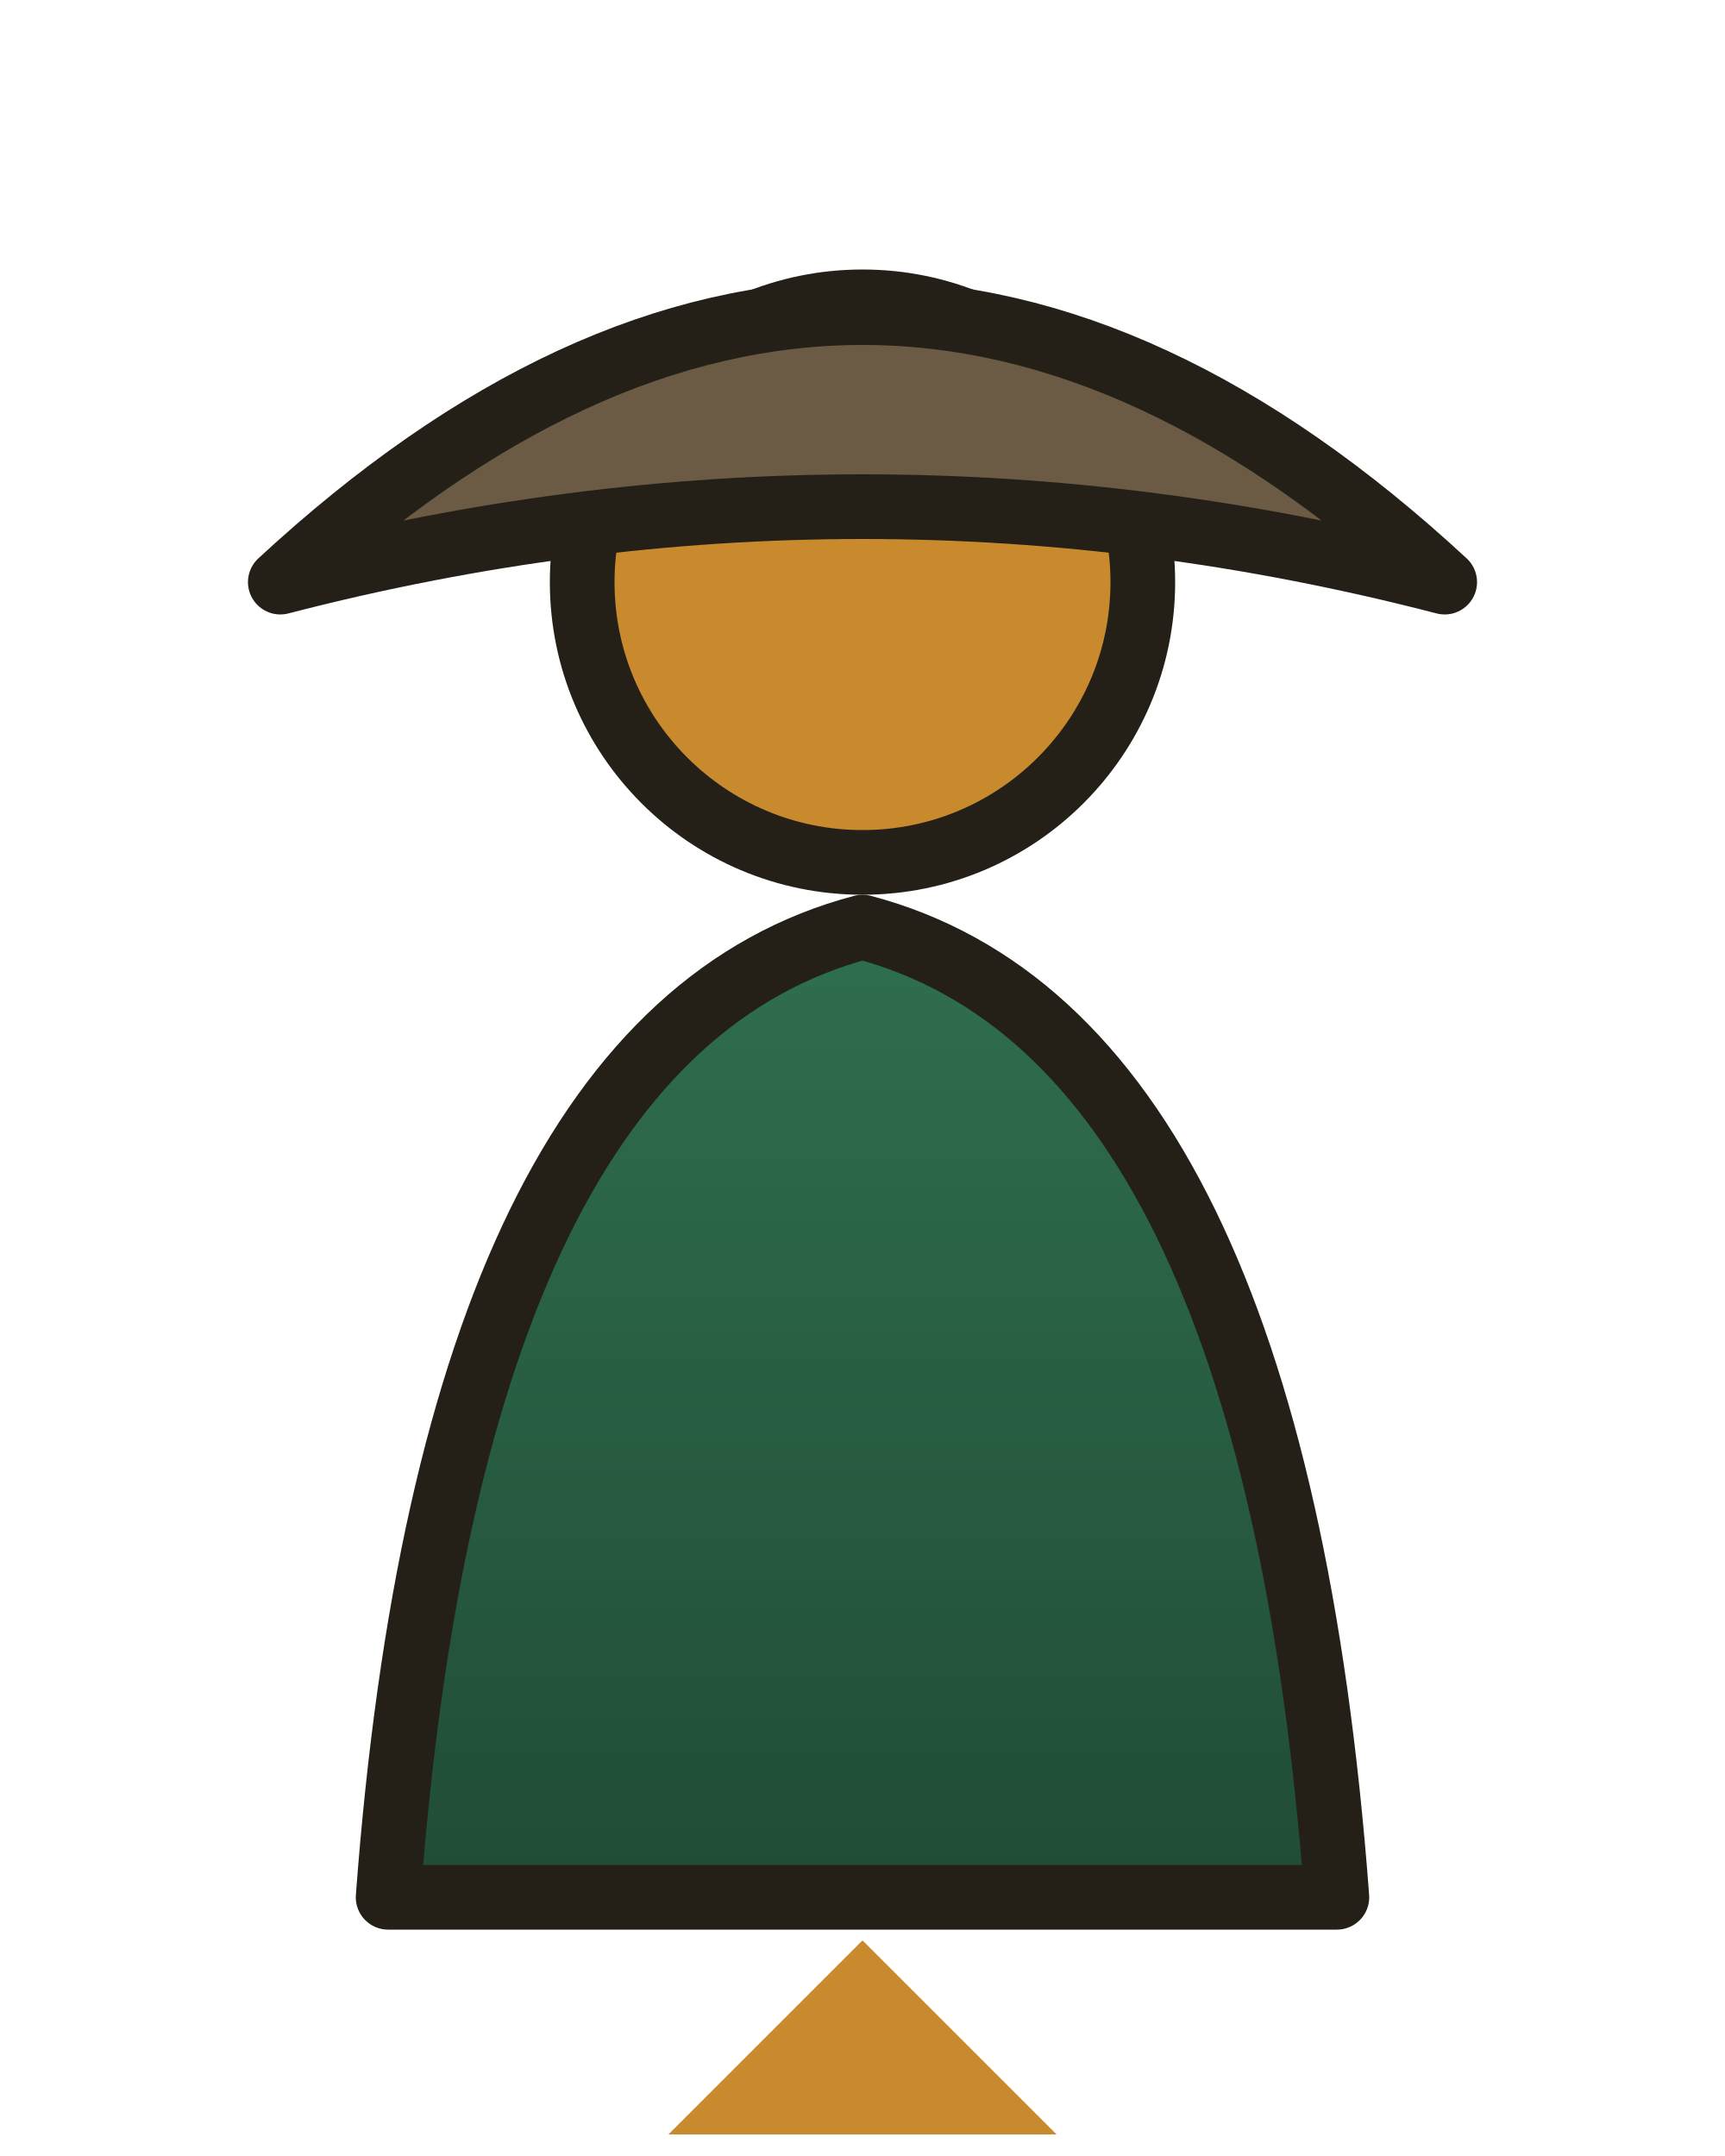
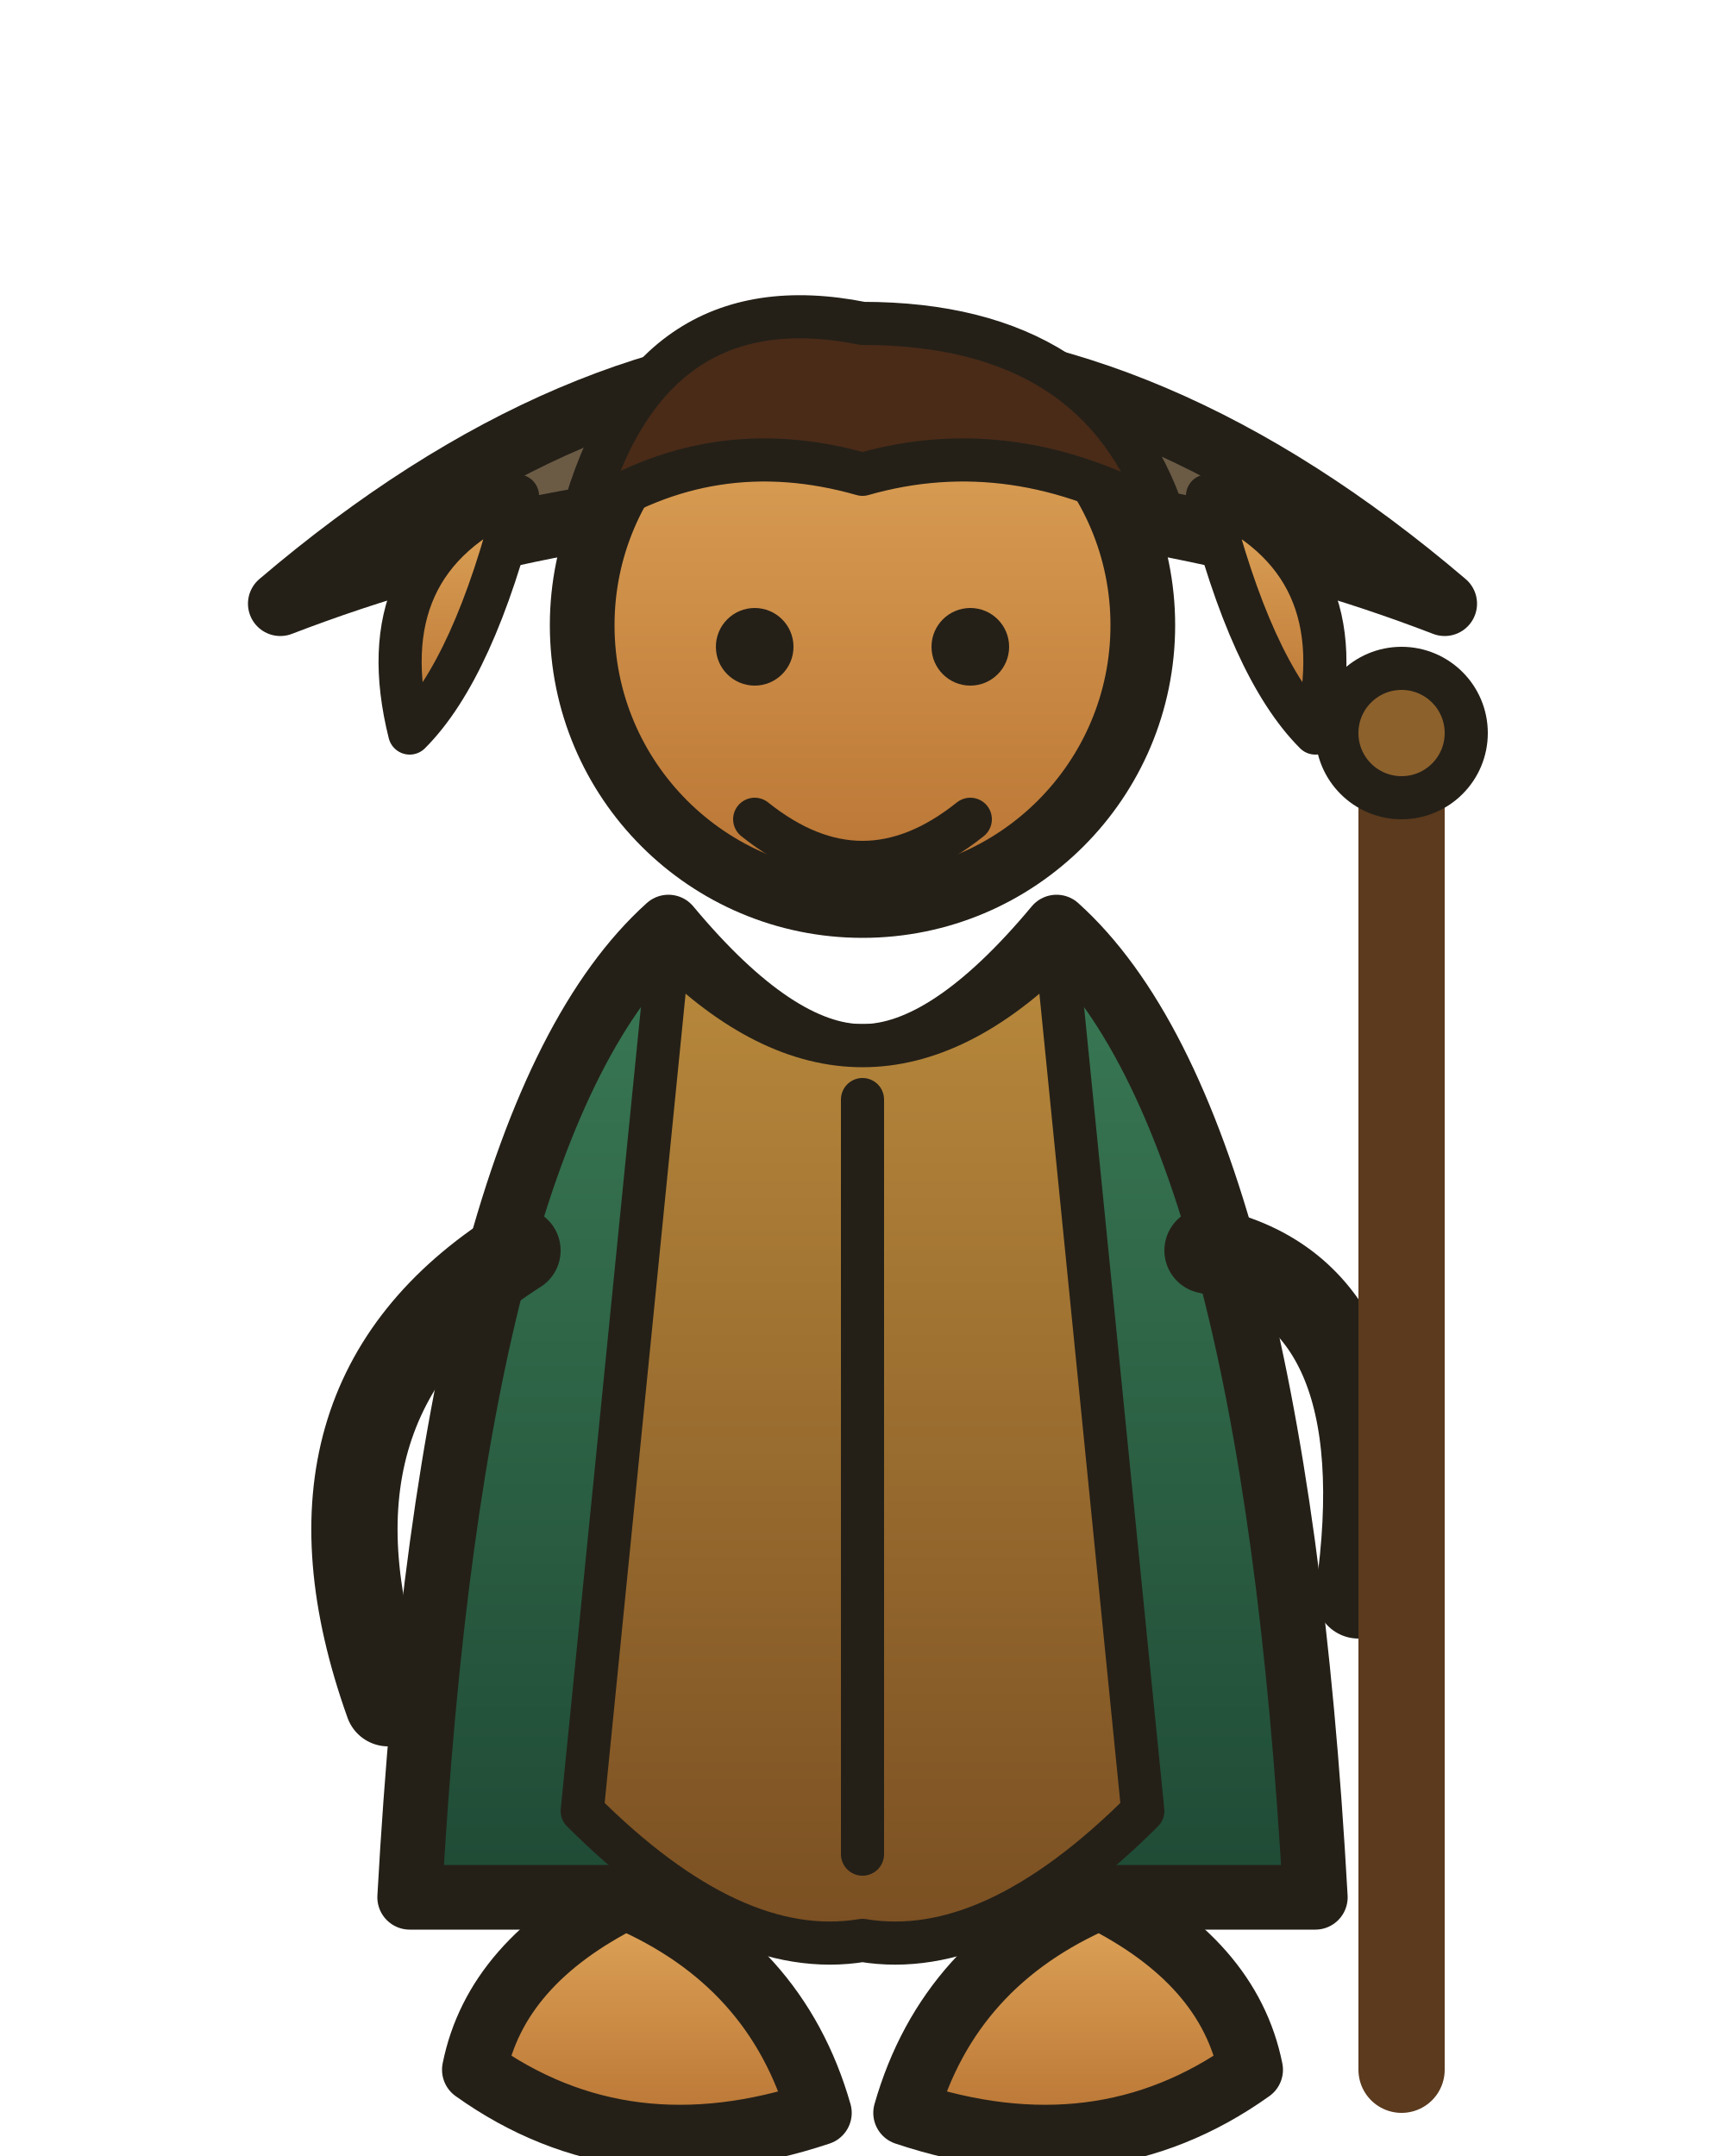
<svg xmlns="http://www.w3.org/2000/svg" viewBox="0 0 80 100">
  <defs>
    <linearGradient id="cloak" x1="0" y1="0" x2="0" y2="1">
-       <stop offset="0" stop-color="#2F6F4E" />
-       <stop offset="1" stop-color="#204C36" />
+       <stop offset="0" stop-color="#3A7A55" />
+       <stop offset="1" stop-color="#1F4A35" />
+     </linearGradient>
+     <linearGradient id="waistcoat" x1="0" y1="0" x2="0" y2="1">
+       <stop offset="0" stop-color="#B8893C" />
+       <stop offset="1" stop-color="#7A4F22" />
+     </linearGradient>
+     <linearGradient id="skin" x1="0" y1="0" x2="0" y2="1">
+       <stop offset="0" stop-color="#E0A65A" />
+       <stop offset="1" stop-color="#B87333" />
    </linearGradient>
  </defs>
-   <circle cx="40" cy="27" r="13" fill="#C88A2D" stroke="#242018" stroke-width="3" />
-   <path d="M18 88 Q21 48 40 43 Q59 48 62 88 Z" fill="url(#cloak)" stroke="#242018" stroke-width="3" stroke-linejoin="round" />
-   <path d="M13 27 Q40 2 67 27 Q40 20 13 27 Z" fill="#6B5B45" stroke="#242018" stroke-width="3" stroke-linejoin="round" />
-   <path d="M40 90 L31 99 L49 99 Z" fill="#C88A2D" />
+   <path d="M13 28 Q40 5 67 28 Q54 23 40 23 Q26 23 13 28 Z" fill="#6B5B45" stroke="#242018" stroke-width="3" stroke-linejoin="round" />
+   <path d="M19 34 Q17 26 24 23 Q22 31 19 34 Z" fill="url(#skin)" stroke="#242018" stroke-width="2" stroke-linejoin="round" />
+   <path d="M61 34 Q63 26 56 23 Q58 31 61 34 Z" fill="url(#skin)" stroke="#242018" stroke-width="2" stroke-linejoin="round" />
+   <circle cx="40" cy="29" r="13" fill="url(#skin)" stroke="#242018" stroke-width="3" />
+   <path d="M27 24 Q30 13 40 15 Q51 15 54 24 Q47 20 40 22 Q33 20 27 24 Z" fill="#4A2B18" stroke="#242018" stroke-width="2" stroke-linejoin="round" />
+   <circle cx="35" cy="30" r="1.8" fill="#242018" />
+   <circle cx="45" cy="30" r="1.8" fill="#242018" />
+   <path d="M35 38 Q40 42 45 38" fill="none" stroke="#242018" stroke-width="2" stroke-linecap="round" />
+   <path d="M19 88 Q21 52 31 43 Q36 49 40 49 Q44 49 49 43 Q59 52 61 88 Z" fill="url(#cloak)" stroke="#242018" stroke-width="3" stroke-linejoin="round" />
+   <path d="M31 44 Q40 53 49 44 L53 84 Q46 91 40 90 Q34 91 27 84 Z" fill="url(#waistcoat)" stroke="#242018" stroke-width="2" stroke-linejoin="round" />
+   <path d="M40 51 L40 86" stroke="#242018" stroke-width="2" stroke-linecap="round" />
+   <path d="M24 58 Q13 65 18 79" fill="none" stroke="#242018" stroke-width="4" stroke-linecap="round" />
+   <path d="M56 58 Q65 60 63 74" fill="none" stroke="#242018" stroke-width="4" stroke-linecap="round" />
+   <line x1="65" y1="35" x2="65" y2="96" stroke="#5B3A1D" stroke-width="4" stroke-linecap="round" />
+   <circle cx="65" cy="34" r="3" fill="#8D612C" stroke="#242018" stroke-width="2" />
+   <path d="M29 88 Q36 91 38 98 Q29 101 22 96 Q23 91 29 88 Z" fill="url(#skin)" stroke="#242018" stroke-width="3" stroke-linejoin="round" />
+   <path d="M51 88 Q44 91 42 98 Q51 101 58 96 Q57 91 51 88 Z" fill="url(#skin)" stroke="#242018" stroke-width="3" stroke-linejoin="round" />
</svg>
